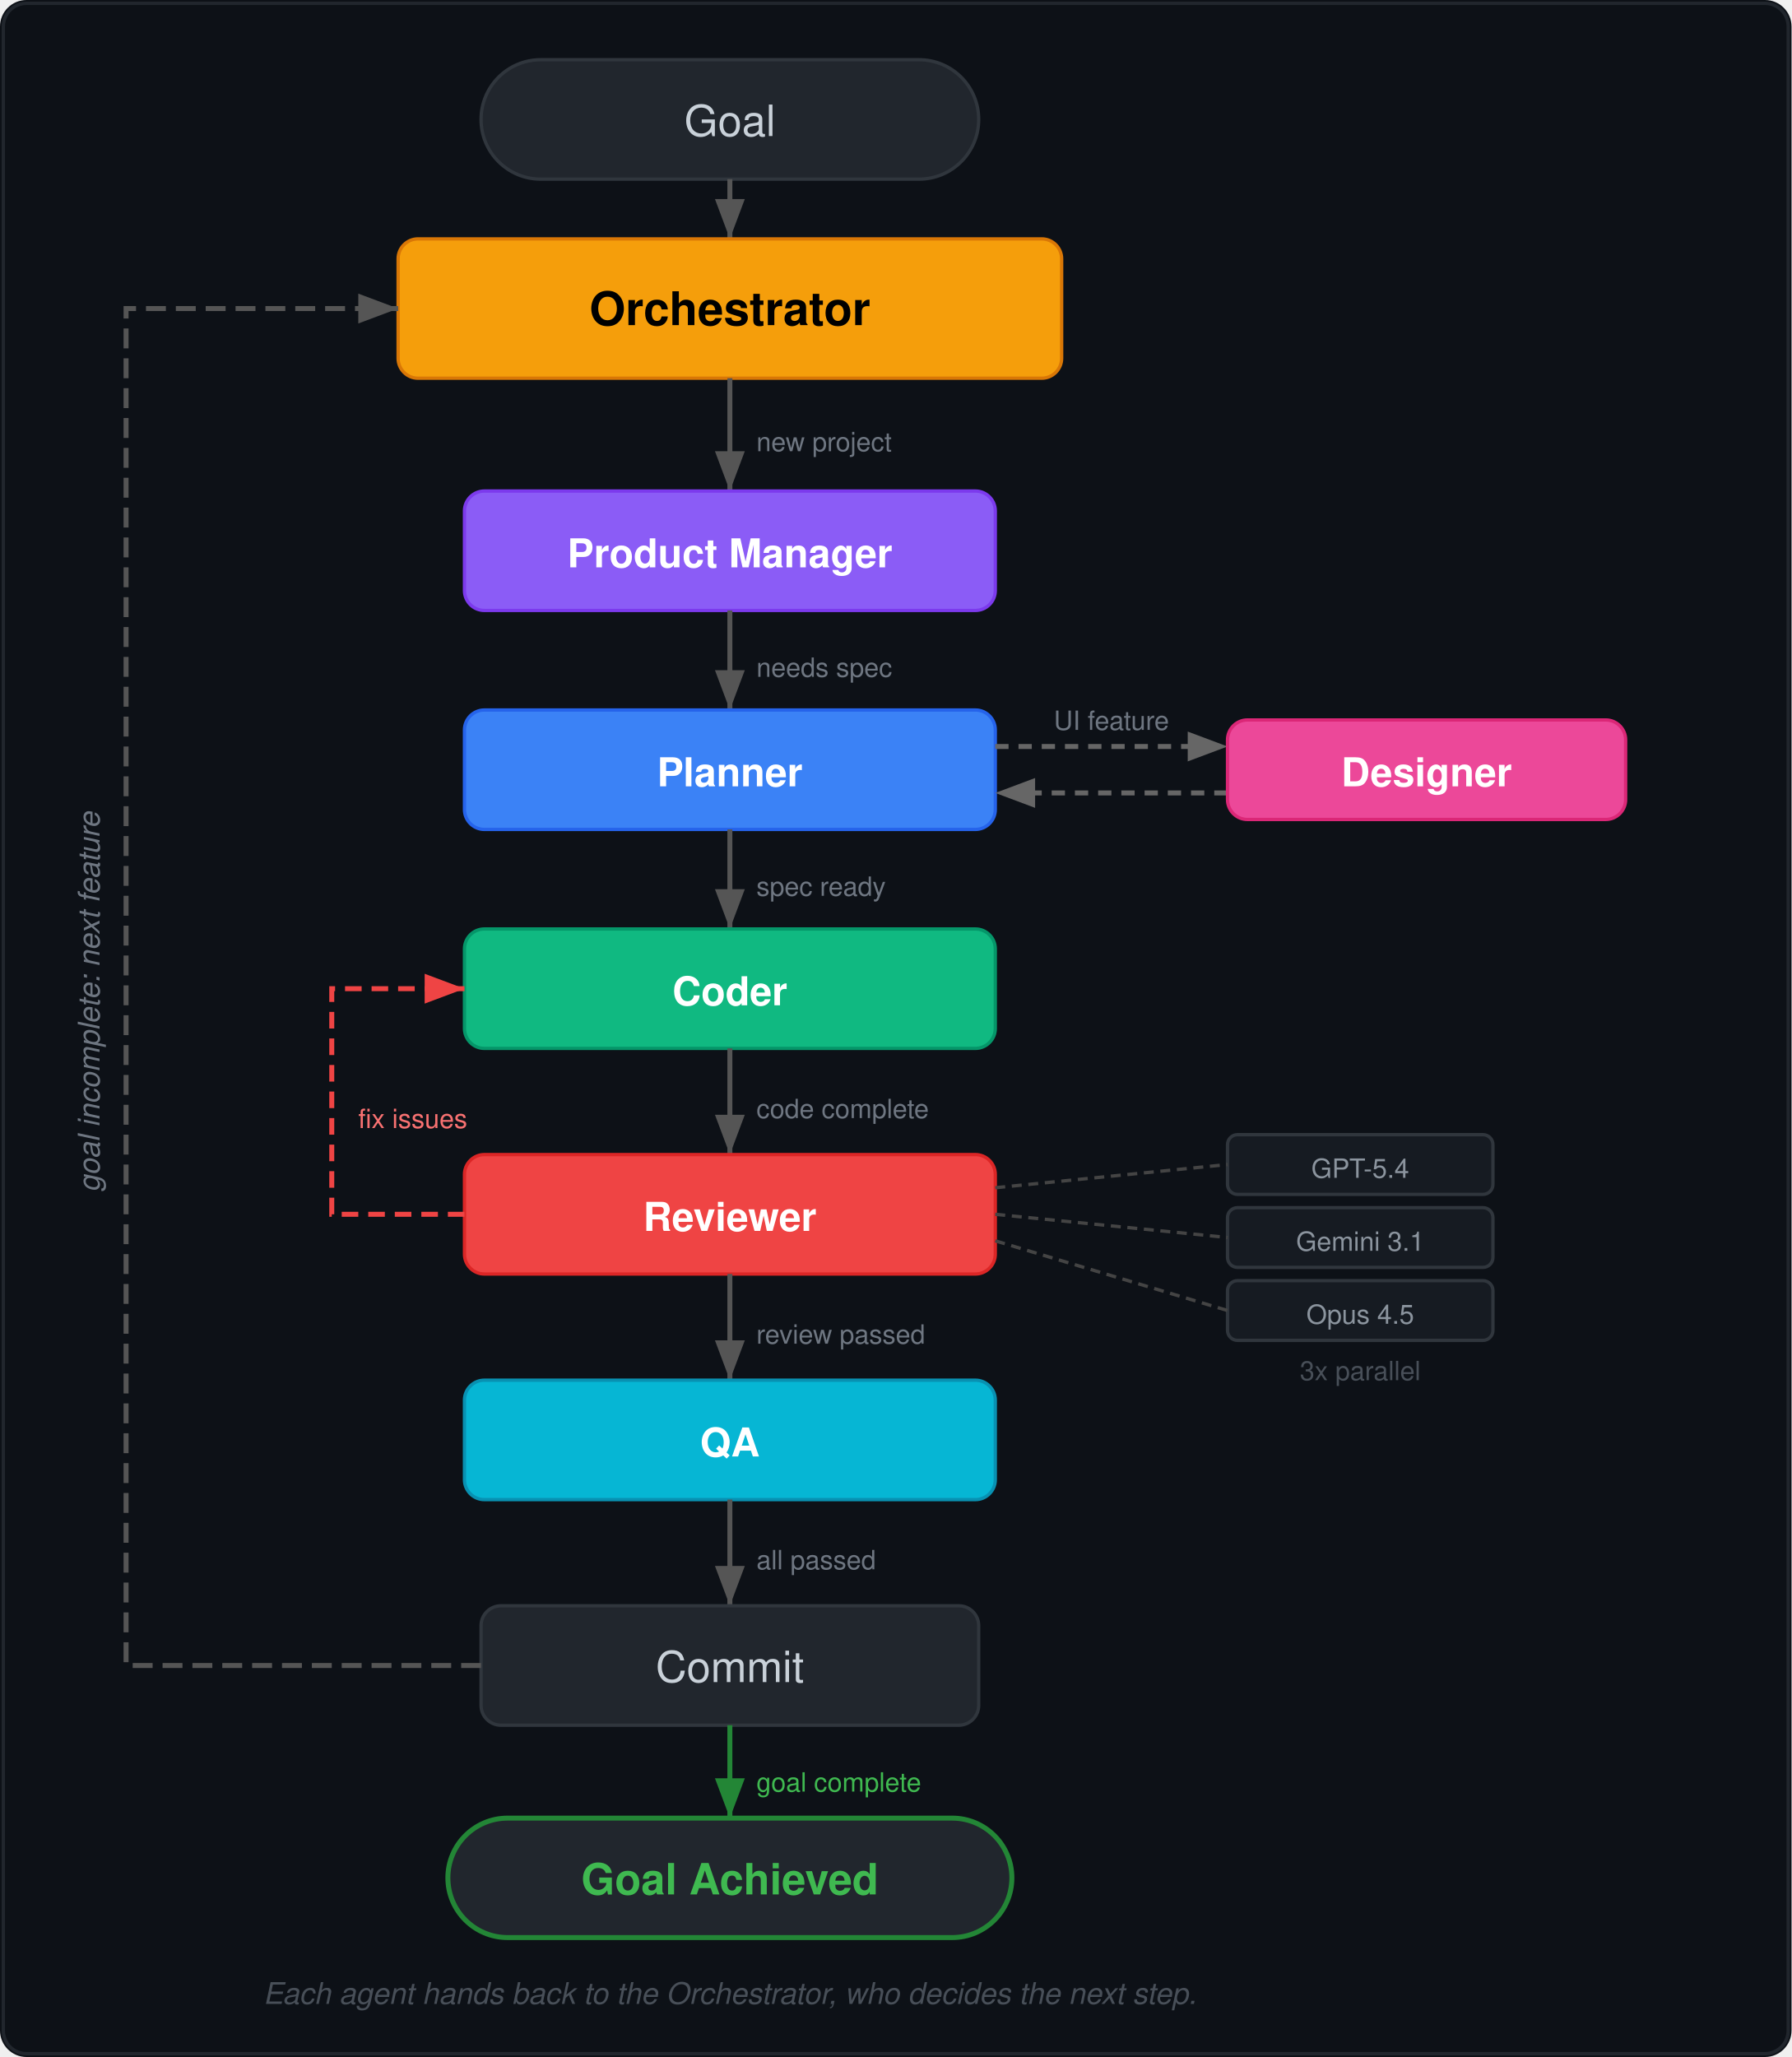
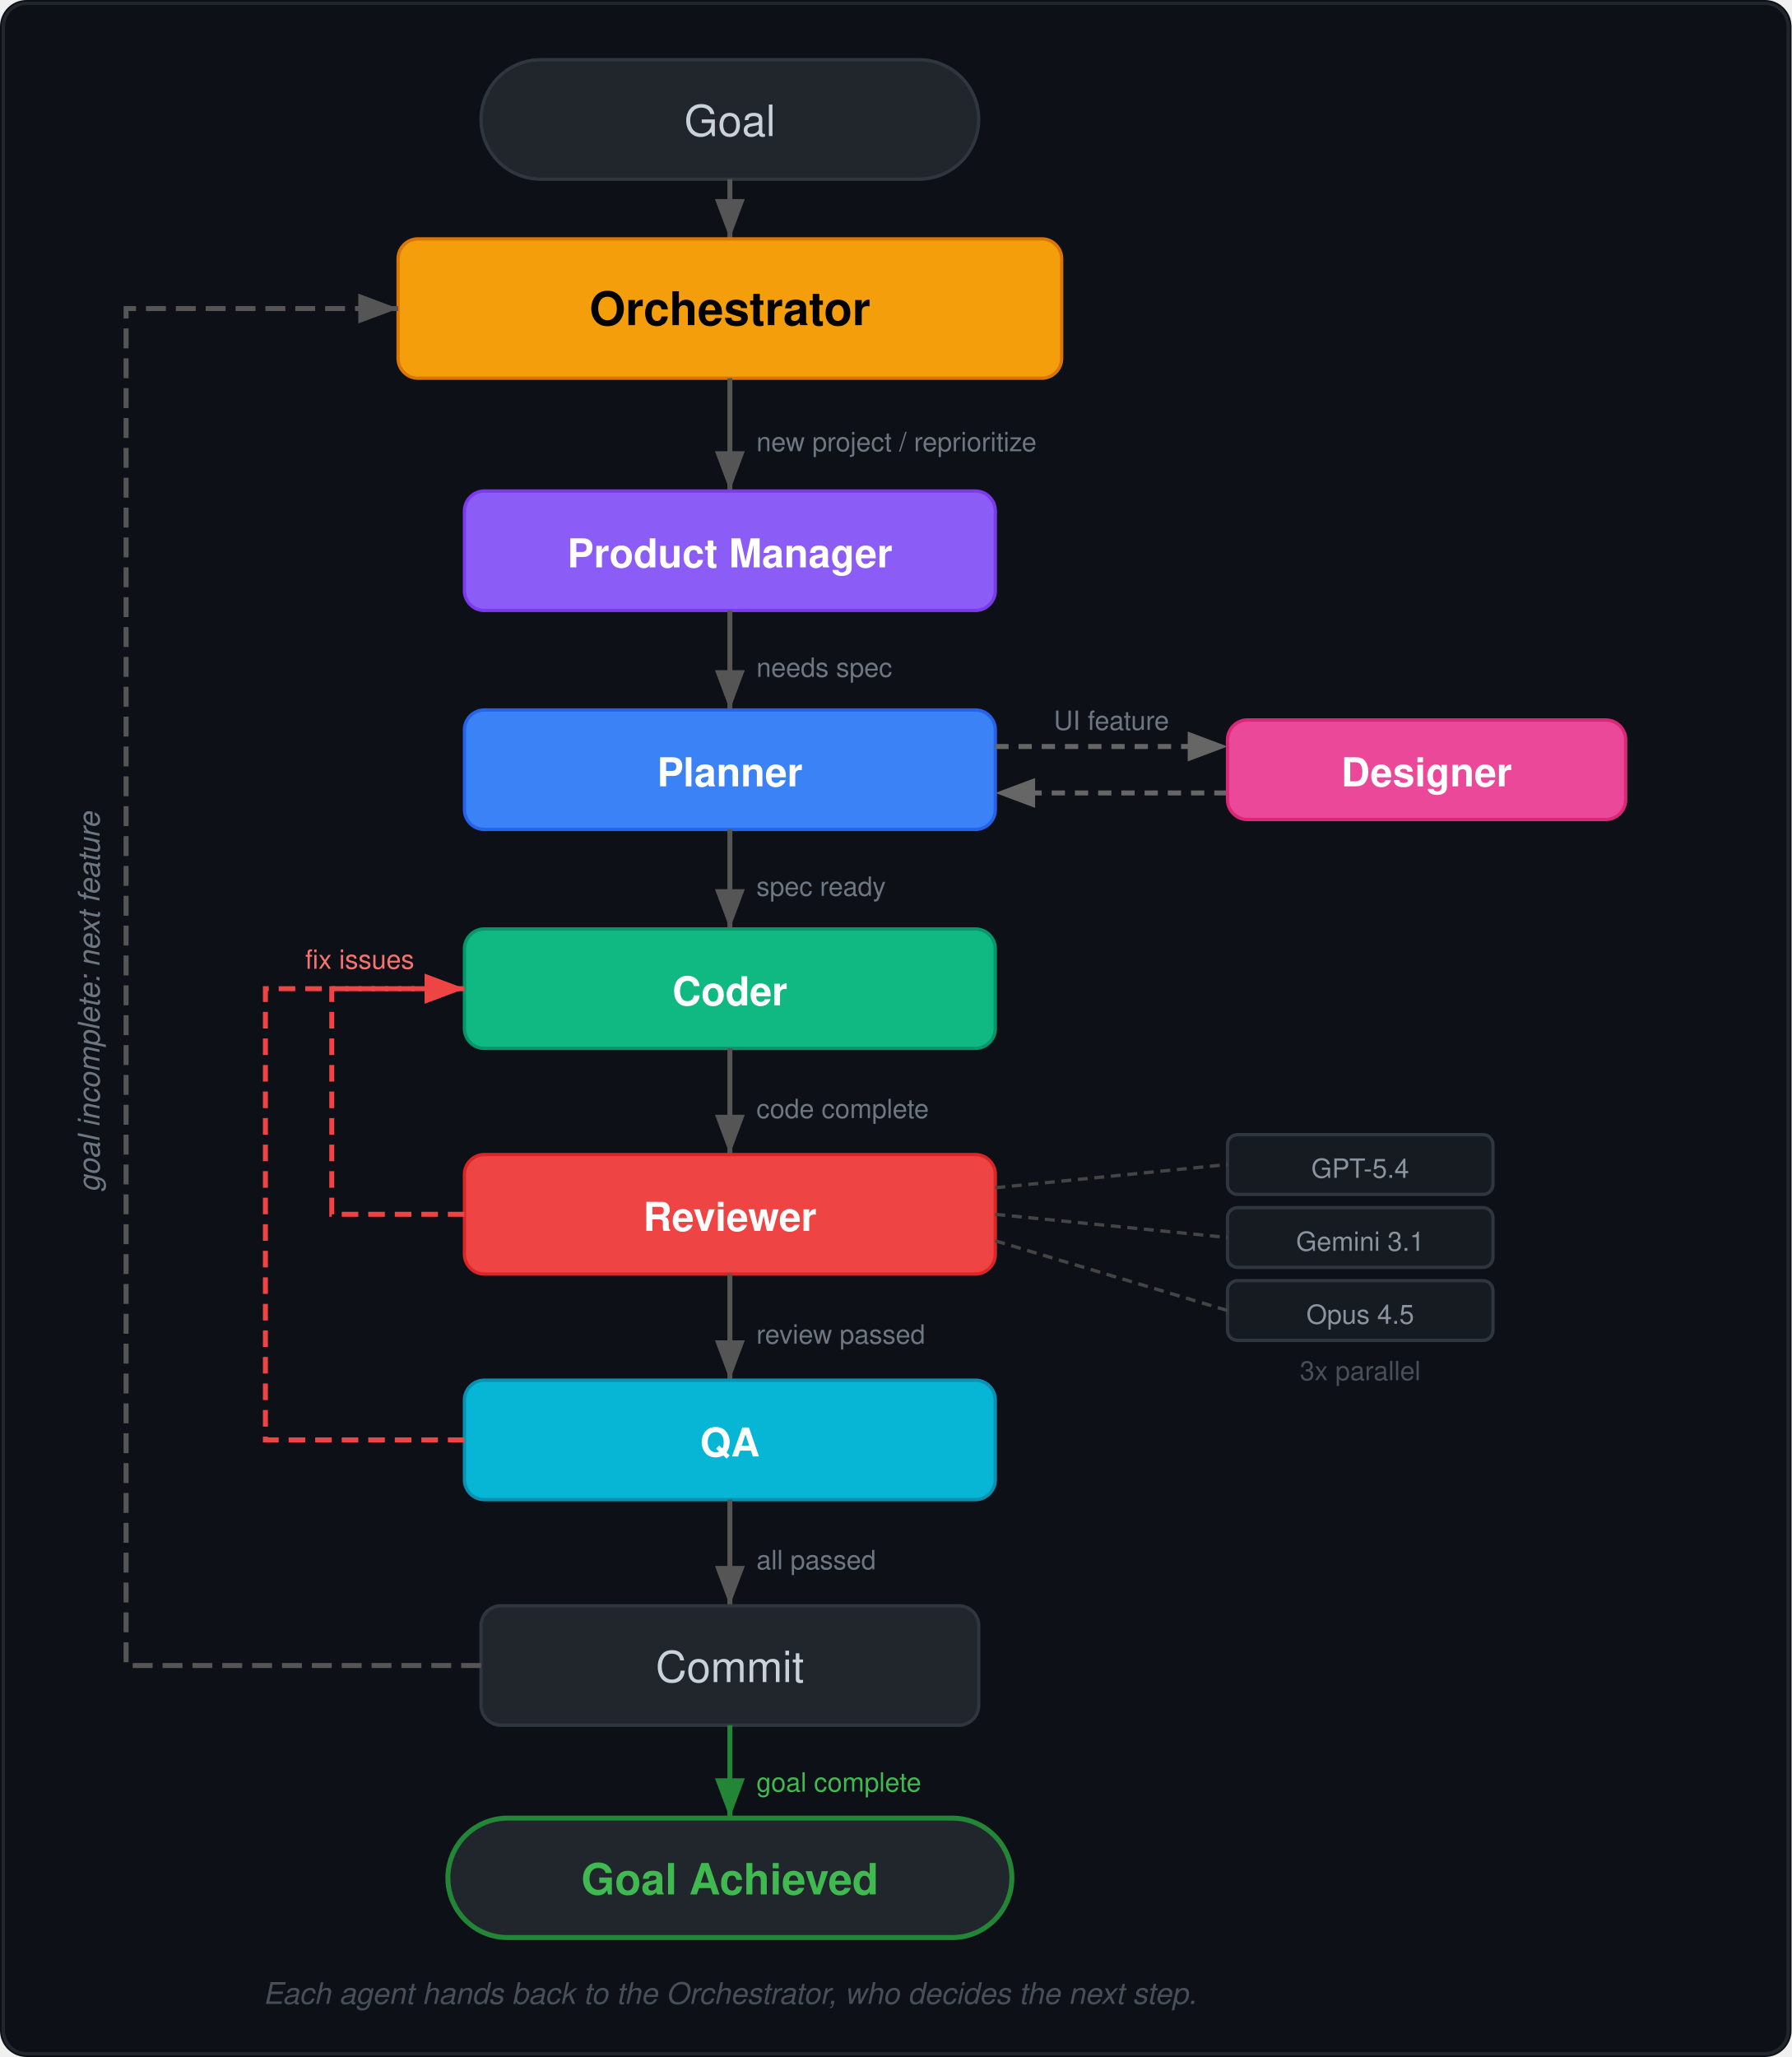
<svg xmlns="http://www.w3.org/2000/svg" viewBox="0 0 540 620">
  <defs>
    <marker id="a" markerWidth="8" markerHeight="6" refX="8" refY="3" orient="auto">
      <path d="M0,0 L8,3 L0,6" fill="#555" />
    </marker>
    <marker id="ad" markerWidth="8" markerHeight="6" refX="8" refY="3" orient="auto">
      <path d="M0,0 L8,3 L0,6" fill="#666" />
    </marker>
    <marker id="ar" markerWidth="8" markerHeight="6" refX="8" refY="3" orient="auto">
      <path d="M0,0 L8,3 L0,6" fill="#ef4444" />
    </marker>
    <marker id="ag" markerWidth="8" markerHeight="6" refX="8" refY="3" orient="auto">
      <path d="M0,0 L8,3 L0,6" fill="#238636" />
    </marker>
  </defs>
  <rect width="540" height="620" rx="8" fill="#0d1117" />
  <rect x="1" y="1" width="538" height="618" rx="7" fill="none" stroke="#21262d" stroke-width="1" />
  <rect x="145" y="18" width="150" height="36" rx="18" fill="#21262d" stroke="#30363d" stroke-width="1" />
  <text x="220" y="41" font-family="Segoe UI,Helvetica,Arial,sans-serif" font-size="13" fill="#c9d1d9" text-anchor="middle" font-weight="500">Goal</text>
  <line x1="220" y1="54" x2="220" y2="72" stroke="#555" stroke-width="1.5" marker-end="url(#a)" />
  <rect x="120" y="72" width="200" height="42" rx="6" fill="#f59e0b" stroke="#d97706" stroke-width="1" />
  <text x="220" y="98" font-family="Segoe UI,Helvetica,Arial,sans-serif" font-size="14" fill="#000" text-anchor="middle" font-weight="700">Orchestrator</text>
  <line x1="220" y1="114" x2="220" y2="148" stroke="#555" stroke-width="1.5" marker-end="url(#a)" />
-   <text x="228" y="136" font-family="Segoe UI,Helvetica,Arial,sans-serif" font-size="8" fill="#6e7681" text-anchor="start">new project</text>
+   <text x="228" y="136" font-family="Segoe UI,Helvetica,Arial,sans-serif" font-size="8" fill="#6e7681" text-anchor="start">new project / reprioritize</text>
  <rect x="140" y="148" width="160" height="36" rx="6" fill="#8b5cf6" stroke="#7c3aed" stroke-width="1" />
  <text x="220" y="171" font-family="Segoe UI,Helvetica,Arial,sans-serif" font-size="12" fill="#fff" text-anchor="middle" font-weight="600">Product Manager</text>
  <line x1="220" y1="184" x2="220" y2="214" stroke="#555" stroke-width="1.5" marker-end="url(#a)" />
  <text x="228" y="204" font-family="Segoe UI,Helvetica,Arial,sans-serif" font-size="8" fill="#6e7681" text-anchor="start">needs spec</text>
  <rect x="140" y="214" width="160" height="36" rx="6" fill="#3b82f6" stroke="#2563eb" stroke-width="1" />
  <text x="220" y="237" font-family="Segoe UI,Helvetica,Arial,sans-serif" font-size="12" fill="#fff" text-anchor="middle" font-weight="600">Planner</text>
  <line x1="300" y1="225" x2="370" y2="225" stroke="#666" stroke-width="1.5" stroke-dasharray="4,3" marker-end="url(#ad)" />
  <line x1="370" y1="239" x2="300" y2="239" stroke="#666" stroke-width="1.5" stroke-dasharray="4,3" marker-end="url(#ad)" />
  <text x="335" y="220" font-family="Segoe UI,Helvetica,Arial,sans-serif" font-size="8" fill="#6e7681" text-anchor="middle">UI feature</text>
  <rect x="370" y="217" width="120" height="30" rx="6" fill="#ec4899" stroke="#db2777" stroke-width="1" />
  <text x="430" y="237" font-family="Segoe UI,Helvetica,Arial,sans-serif" font-size="12" fill="#fff" text-anchor="middle" font-weight="600">Designer</text>
  <line x1="220" y1="250" x2="220" y2="280" stroke="#555" stroke-width="1.5" marker-end="url(#a)" />
  <text x="228" y="270" font-family="Segoe UI,Helvetica,Arial,sans-serif" font-size="8" fill="#6e7681" text-anchor="start">spec ready</text>
  <rect x="140" y="280" width="160" height="36" rx="6" fill="#10b981" stroke="#059669" stroke-width="1" />
  <text x="220" y="303" font-family="Segoe UI,Helvetica,Arial,sans-serif" font-size="12" fill="#fff" text-anchor="middle" font-weight="600">Coder</text>
  <line x1="220" y1="316" x2="220" y2="348" stroke="#555" stroke-width="1.5" marker-end="url(#a)" />
  <text x="228" y="337" font-family="Segoe UI,Helvetica,Arial,sans-serif" font-size="8" fill="#6e7681" text-anchor="start">code complete</text>
  <rect x="140" y="348" width="160" height="36" rx="6" fill="#ef4444" stroke="#dc2626" stroke-width="1" />
  <text x="220" y="371" font-family="Segoe UI,Helvetica,Arial,sans-serif" font-size="12" fill="#fff" text-anchor="middle" font-weight="600">Reviewer</text>
  <rect x="370" y="342" width="80" height="18" rx="3" fill="#161b22" stroke="#30363d" stroke-width="1" />
  <text x="410" y="355" font-family="Segoe UI,Helvetica,Arial,sans-serif" font-size="8" fill="#8b949e" text-anchor="middle">GPT-5.4</text>
  <rect x="370" y="364" width="80" height="18" rx="3" fill="#161b22" stroke="#30363d" stroke-width="1" />
  <text x="410" y="377" font-family="Segoe UI,Helvetica,Arial,sans-serif" font-size="8" fill="#8b949e" text-anchor="middle">Gemini 3.1</text>
  <rect x="370" y="386" width="80" height="18" rx="3" fill="#161b22" stroke="#30363d" stroke-width="1" />
  <text x="410" y="399" font-family="Segoe UI,Helvetica,Arial,sans-serif" font-size="8" fill="#8b949e" text-anchor="middle">Opus 4.5</text>
  <text x="410" y="416" font-family="Segoe UI,Helvetica,Arial,sans-serif" font-size="8" fill="#484f58" text-anchor="middle">3x parallel</text>
  <line x1="300" y1="358" x2="370" y2="351" stroke="#444" stroke-width="1" stroke-dasharray="3,2" />
  <line x1="300" y1="366" x2="370" y2="373" stroke="#444" stroke-width="1" stroke-dasharray="3,2" />
  <line x1="300" y1="374" x2="370" y2="395" stroke="#444" stroke-width="1" stroke-dasharray="3,2" />
  <path d="M140,366 L100,366 L100,298 L140,298" fill="none" stroke="#ef4444" stroke-width="1.5" stroke-dasharray="5,3" marker-end="url(#ar)" />
-   <text x="108" y="340" font-family="Segoe UI,Helvetica,Arial,sans-serif" font-size="8" fill="#f87171" text-anchor="start">fix issues</text>
+   <text x="92" y="292" font-family="Segoe UI,Helvetica,Arial,sans-serif" font-size="8" fill="#f87171" text-anchor="start">fix issues</text>
  <line x1="220" y1="384" x2="220" y2="416" stroke="#555" stroke-width="1.5" marker-end="url(#a)" />
  <text x="228" y="405" font-family="Segoe UI,Helvetica,Arial,sans-serif" font-size="8" fill="#6e7681" text-anchor="start">review passed</text>
  <rect x="140" y="416" width="160" height="36" rx="6" fill="#06b6d4" stroke="#0891b2" stroke-width="1" />
  <text x="220" y="439" font-family="Segoe UI,Helvetica,Arial,sans-serif" font-size="12" fill="#fff" text-anchor="middle" font-weight="600">QA</text>
+   <path d="M140,434 L80,434 L80,298 L140,298" fill="none" stroke="#ef4444" stroke-width="1.5" stroke-dasharray="5,3" marker-end="url(#ar)" />
  <line x1="220" y1="452" x2="220" y2="484" stroke="#555" stroke-width="1.5" marker-end="url(#a)" />
  <text x="228" y="473" font-family="Segoe UI,Helvetica,Arial,sans-serif" font-size="8" fill="#6e7681" text-anchor="start">all passed</text>
  <rect x="145" y="484" width="150" height="36" rx="6" fill="#21262d" stroke="#30363d" stroke-width="1" />
  <text x="220" y="507" font-family="Segoe UI,Helvetica,Arial,sans-serif" font-size="13" fill="#c9d1d9" text-anchor="middle" font-weight="500">Commit</text>
  <path d="M145,502 L38,502 L38,93 L120,93" fill="none" stroke="#555" stroke-width="1.5" stroke-dasharray="6,3" marker-end="url(#a)" />
  <text x="30" y="302" font-family="Segoe UI,Helvetica,Arial,sans-serif" font-size="9" fill="#6e7681" text-anchor="middle" font-style="italic" transform="rotate(-90,30,302)">goal incomplete: next feature</text>
  <line x1="220" y1="520" x2="220" y2="548" stroke="#238636" stroke-width="1.5" marker-end="url(#ag)" />
  <text x="228" y="540" font-family="Segoe UI,Helvetica,Arial,sans-serif" font-size="8" fill="#3fb950" text-anchor="start">goal complete</text>
  <rect x="135" y="548" width="170" height="36" rx="18" fill="#21262d" stroke="#238636" stroke-width="1.5" />
  <text x="220" y="571" font-family="Segoe UI,Helvetica,Arial,sans-serif" font-size="13" fill="#3fb950" text-anchor="middle" font-weight="600">Goal Achieved</text>
  <text x="220" y="604" font-family="Segoe UI,Helvetica,Arial,sans-serif" font-size="9" fill="#484f58" text-anchor="middle" font-style="italic">Each agent hands back to the Orchestrator, who decides the next step.</text>
</svg>
